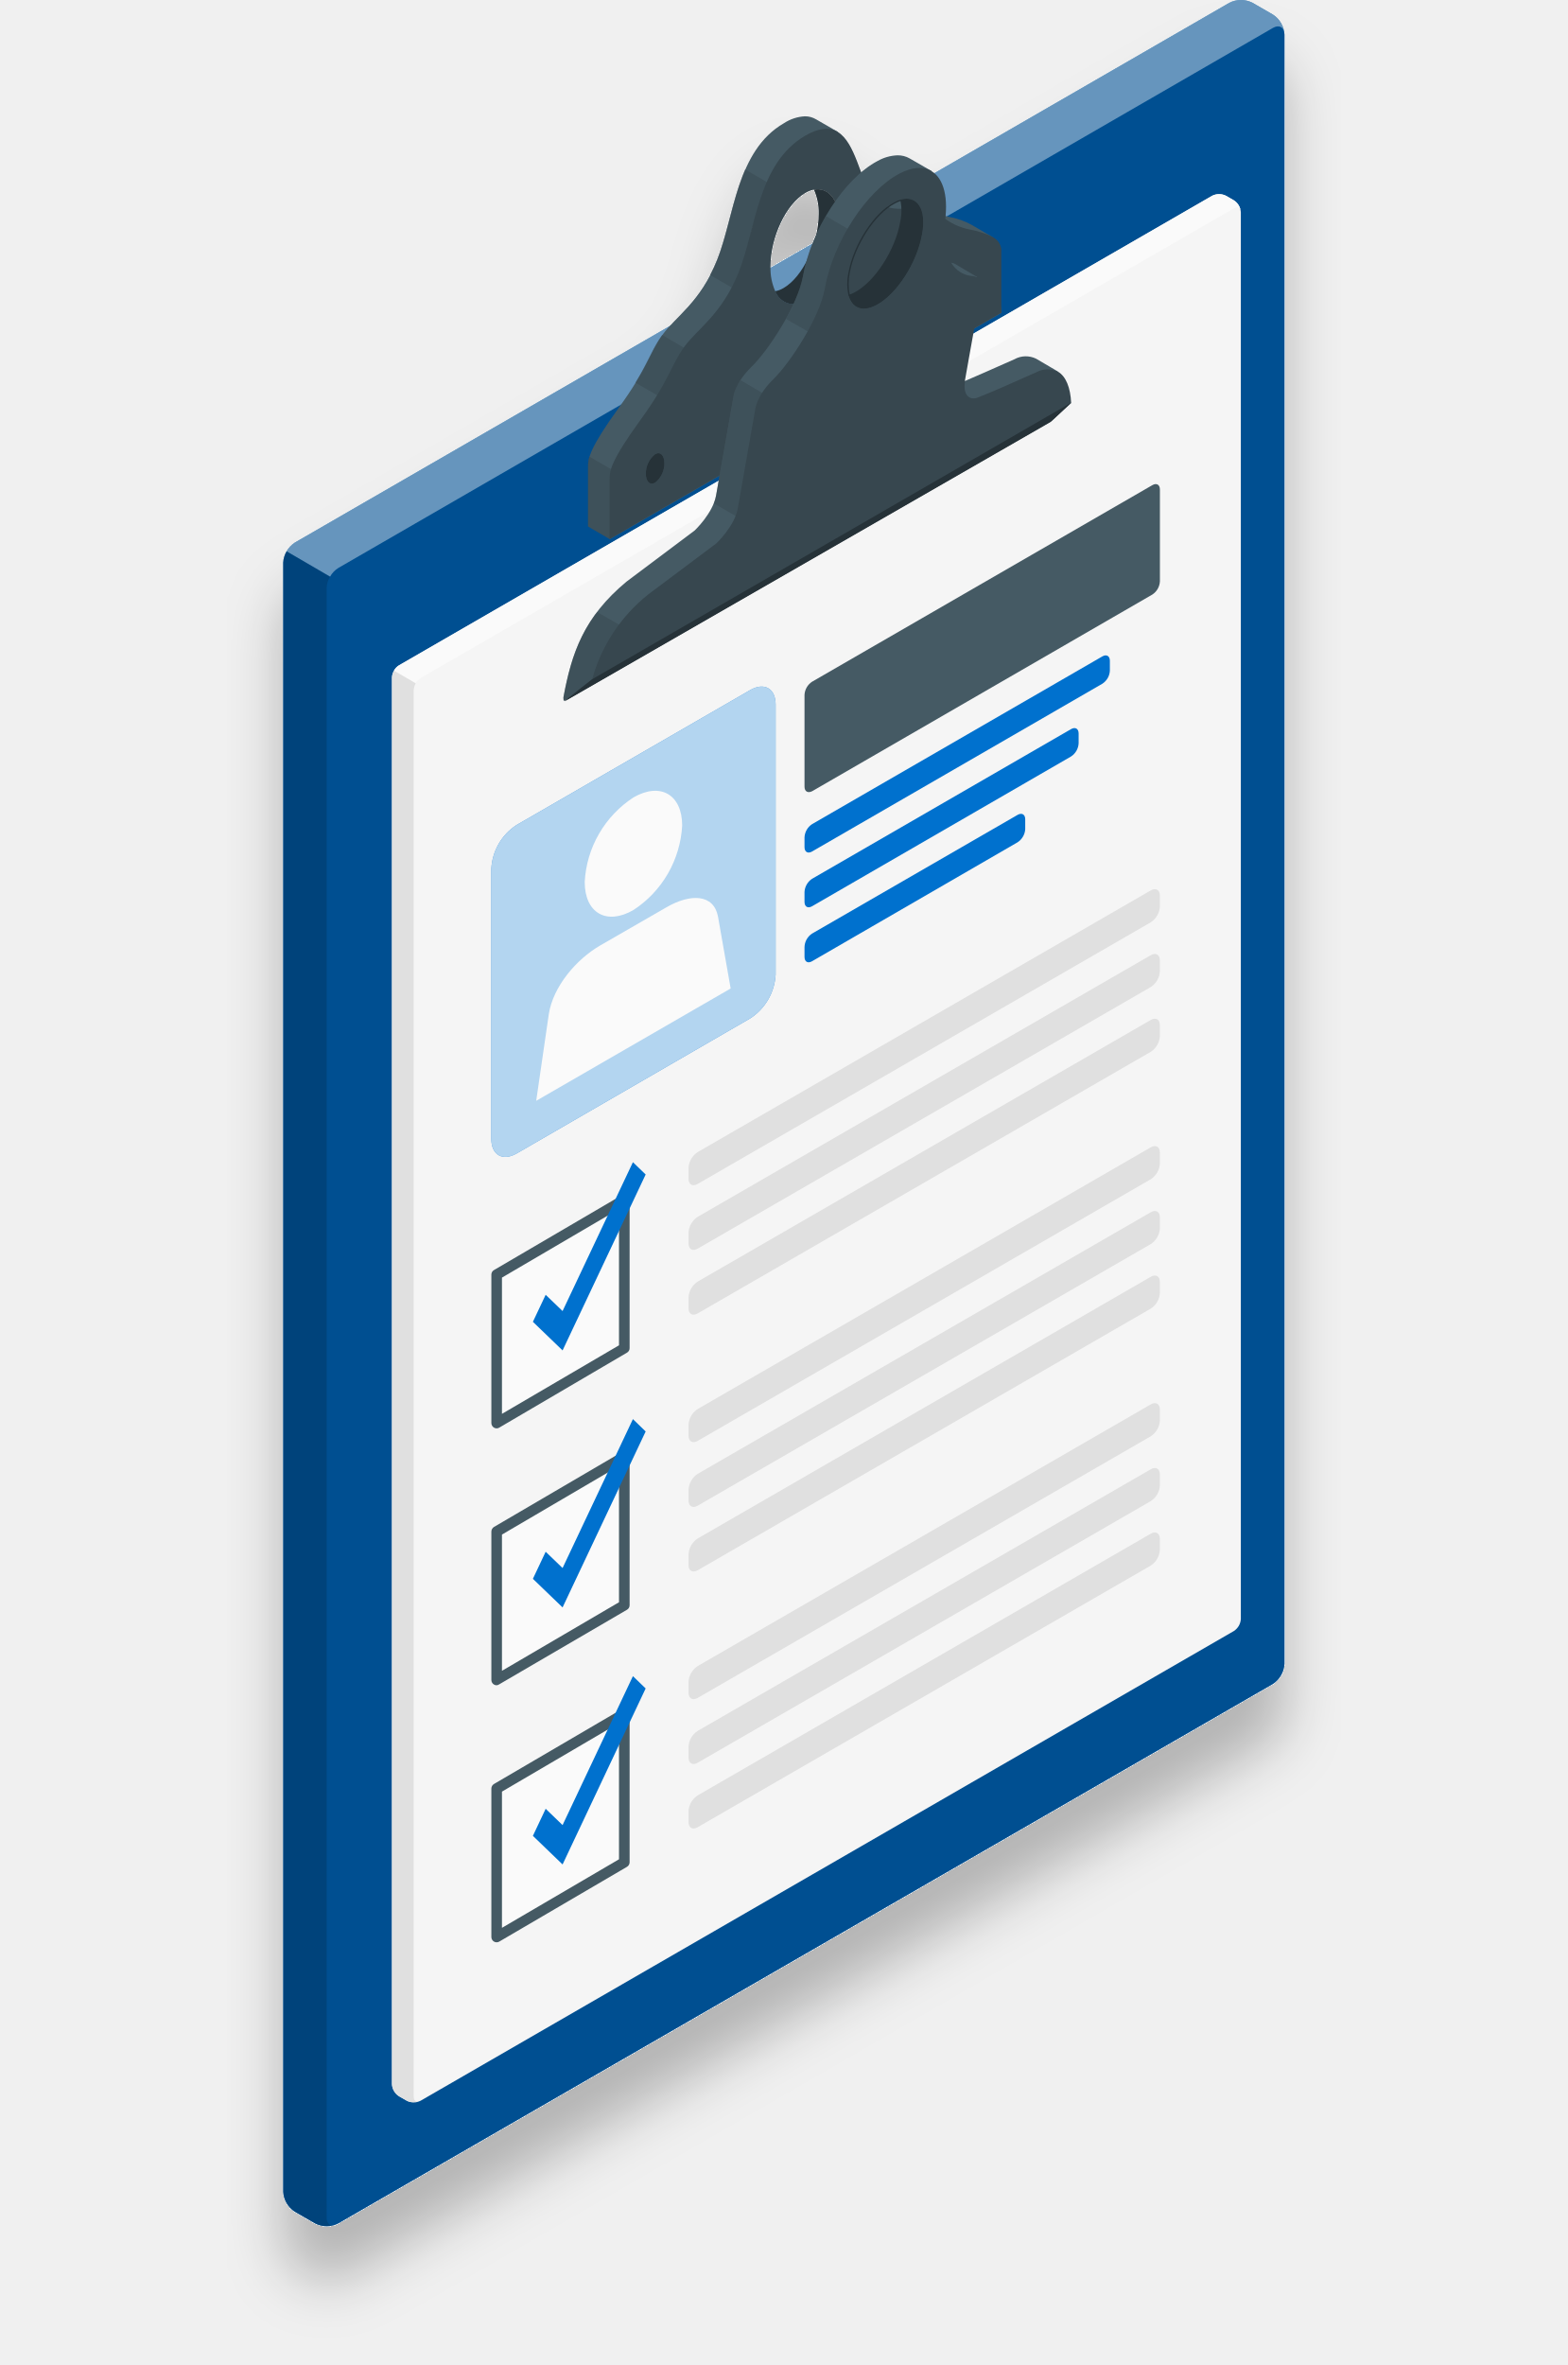
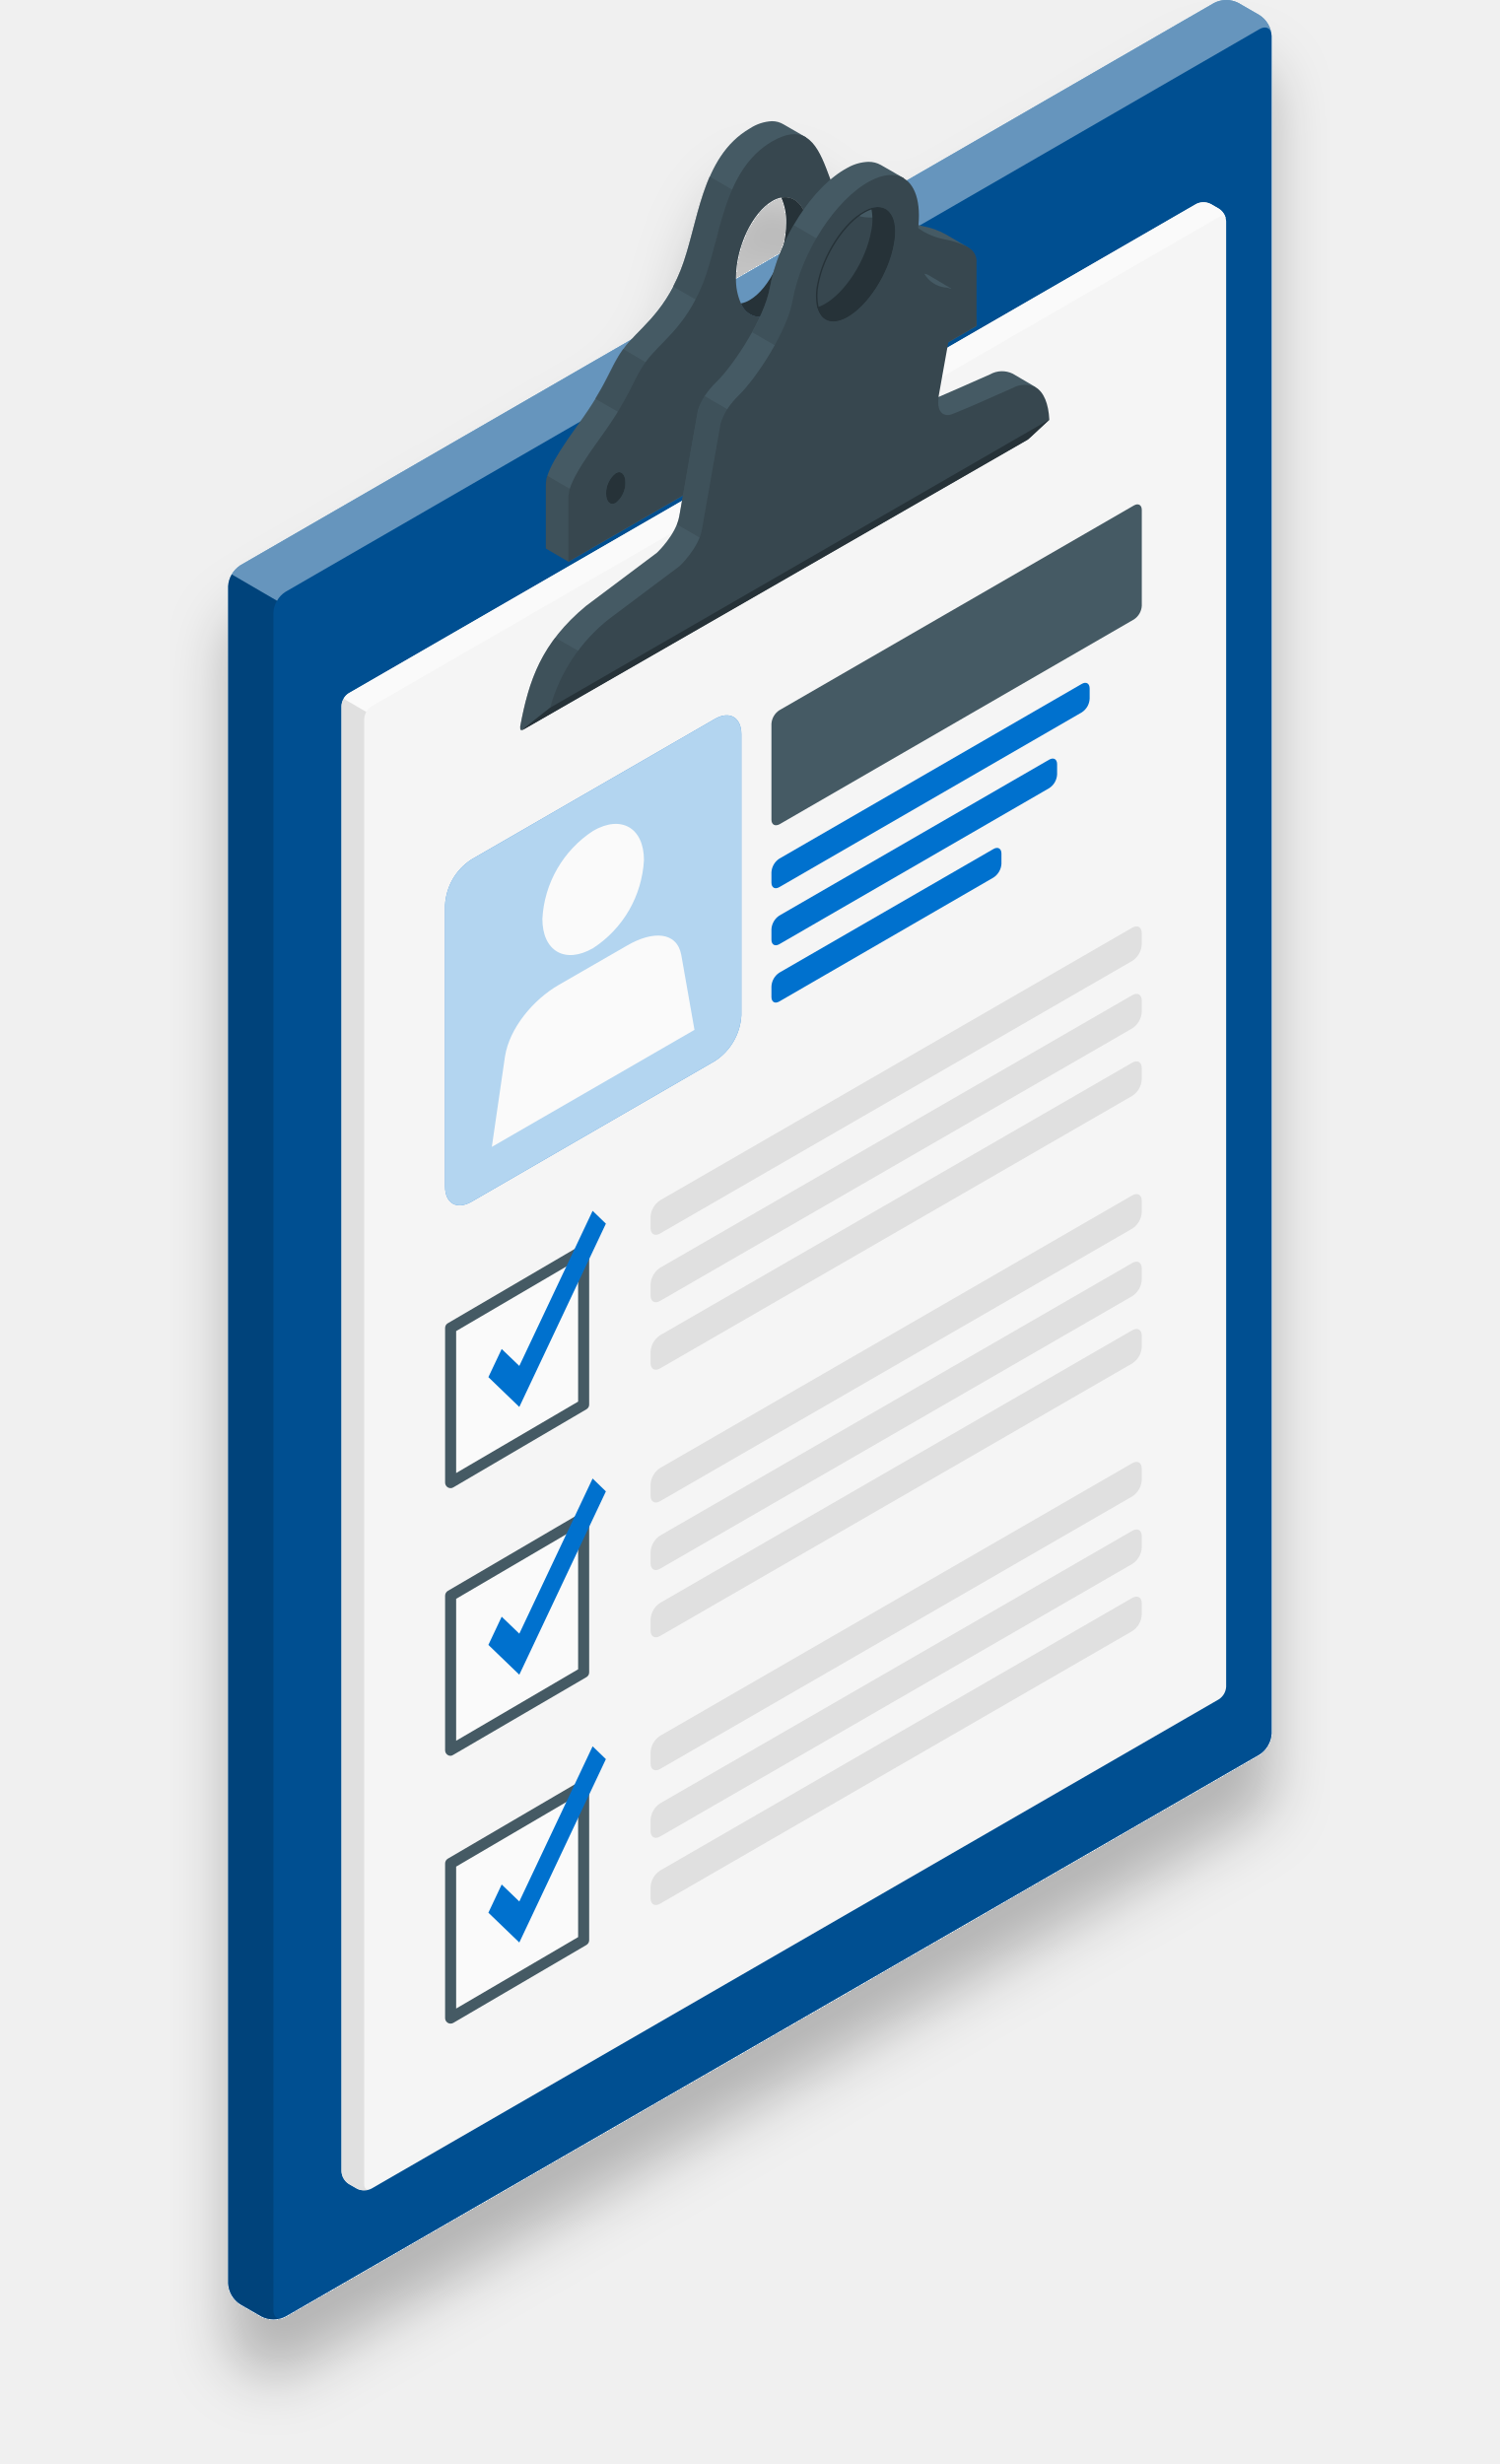
- <svg xmlns="http://www.w3.org/2000/svg" width="61" height="92" viewBox="0 0 40 85" fill="none">
+ <svg xmlns="http://www.w3.org/2000/svg" width="56" height="92" viewBox="0 0 40 85" fill="none">
  <g filter="url(#filter0_d_900_25761)">
    <path d="M3.147 79.913L2.417 79.492C2.296 79.413 2.195 79.308 2.122 79.183C2.05 79.058 2.008 78.918 2 78.773V20.221C2.009 20.077 2.051 19.937 2.124 19.813C2.196 19.688 2.297 19.582 2.417 19.503L36.017 0.101C36.146 0.035 36.289 0 36.434 0C36.579 0 36.722 0.035 36.851 0.101L37.583 0.523C37.705 0.601 37.806 0.708 37.879 0.834C37.952 0.959 37.993 1.1 38 1.245V59.802C37.992 59.947 37.95 60.088 37.877 60.213C37.805 60.339 37.704 60.446 37.583 60.525L3.981 79.913C3.852 79.98 3.709 80.014 3.564 80.014C3.419 80.014 3.276 79.98 3.147 79.913Z" fill="#0071CE" />
    <path opacity="0.3" d="M3.147 79.913L2.417 79.492C2.296 79.413 2.195 79.308 2.122 79.183C2.05 79.058 2.008 78.918 2 78.773V20.221C2.009 20.077 2.051 19.937 2.124 19.813C2.196 19.688 2.297 19.582 2.417 19.503L36.017 0.101C36.146 0.035 36.289 0 36.434 0C36.579 0 36.722 0.035 36.851 0.101L37.583 0.523C37.705 0.601 37.806 0.708 37.879 0.834C37.952 0.959 37.993 1.1 38 1.245V59.802C37.992 59.947 37.95 60.088 37.877 60.213C37.805 60.339 37.704 60.446 37.583 60.525L3.981 79.913C3.852 79.98 3.709 80.014 3.564 80.014C3.419 80.014 3.276 79.98 3.147 79.913Z" fill="black" />
    <path opacity="0.4" d="M37.993 1.177C37.966 0.963 37.791 0.883 37.583 1.004L3.981 20.415C3.859 20.492 3.757 20.598 3.687 20.725L2.121 19.813C2.192 19.687 2.293 19.581 2.415 19.503L36.015 0.101C36.144 0.035 36.287 0 36.432 0C36.577 0 36.72 0.035 36.849 0.101L37.583 0.523C37.695 0.596 37.789 0.692 37.86 0.805C37.931 0.918 37.976 1.045 37.993 1.177Z" fill="white" />
    <path opacity="0.15" d="M3.908 79.958H3.883L3.842 79.974H3.824C3.798 79.983 3.772 79.989 3.746 79.995C3.58 80.025 3.408 80.011 3.249 79.954C3.217 79.942 3.186 79.927 3.156 79.91L2.424 79.489C2.303 79.411 2.201 79.306 2.128 79.182C2.054 79.058 2.01 78.919 2 78.775V20.223C2.005 20.078 2.046 19.937 2.121 19.812L3.687 20.724C3.61 20.849 3.568 20.991 3.564 21.137V79.687C3.557 79.768 3.58 79.849 3.628 79.915C3.654 79.948 3.69 79.972 3.731 79.985C3.771 79.998 3.815 79.998 3.856 79.986C3.874 79.979 3.892 79.969 3.908 79.958Z" fill="black" />
    <path d="M27.505 8.52L27.443 8.484L26.759 8.085C26.507 7.945 26.234 7.848 25.95 7.797C25.832 7.772 25.722 7.74 25.629 7.711C25.525 7.675 25.423 7.633 25.323 7.585L25.376 7.522L24.591 7.066C24.527 7.028 24.457 7.001 24.384 6.984C24.09 6.913 23.648 7.084 23.208 7.034C23.048 7.018 22.893 6.967 22.754 6.885C22.616 6.803 22.497 6.692 22.405 6.56C22.139 6.199 21.977 5.568 21.74 5.046L21.945 4.74C21.924 4.727 21.902 4.714 21.879 4.704L21.161 4.289C21.039 4.217 20.901 4.179 20.759 4.18C20.491 4.194 20.232 4.279 20.007 4.426C18.286 5.42 18.229 7.779 17.609 9.329C16.989 10.88 16.111 11.367 15.635 12.038C15.158 12.708 15.124 13.198 14.066 14.657C13.009 16.116 12.965 16.481 12.965 16.747V18.92L13.747 19.376L27.829 11.244L27.505 8.52ZM14.593 16.895C14.408 17 14.258 16.859 14.258 16.576C14.256 16.441 14.285 16.307 14.343 16.185C14.401 16.063 14.487 15.956 14.593 15.872C14.775 15.765 14.924 15.908 14.924 16.193C14.926 16.328 14.897 16.461 14.84 16.583C14.783 16.705 14.698 16.812 14.593 16.895ZM20.778 10.797C20.689 10.863 20.586 10.906 20.478 10.924C20.369 10.943 20.258 10.936 20.152 10.903C20.047 10.871 19.951 10.815 19.871 10.739C19.791 10.664 19.73 10.57 19.692 10.467C19.148 10.572 18.742 10.045 18.742 9.14C18.742 8.071 19.305 6.883 19.998 6.482C20.087 6.418 20.19 6.375 20.298 6.357C20.406 6.339 20.517 6.346 20.622 6.378C20.727 6.411 20.823 6.467 20.903 6.543C20.983 6.618 21.044 6.712 21.081 6.815C21.628 6.706 22.031 7.232 22.031 8.142C22.031 9.209 21.473 10.399 20.778 10.797ZM25.453 10.613C25.271 10.72 25.123 10.576 25.123 10.296C25.12 10.161 25.149 10.027 25.206 9.905C25.263 9.783 25.348 9.676 25.453 9.592C25.64 9.487 25.788 9.63 25.788 9.913C25.791 10.048 25.762 10.181 25.704 10.303C25.645 10.424 25.56 10.53 25.453 10.613Z" fill="#455A64" />
    <path opacity="0.5" d="M14.52 17.285L13.006 16.41C12.971 16.519 12.954 16.633 12.956 16.747V18.92L13.738 19.376L14.52 18.92V17.285Z" fill="#37474F" />
    <path opacity="0.5" d="M16.087 14.576L16.869 12.768L15.626 12.039C15.259 12.543 15.154 12.951 14.664 13.753L16.087 14.576Z" fill="#37474F" />
    <path opacity="0.5" d="M19.213 10.959L19.316 10.432C18.97 10.287 18.739 9.819 18.739 9.14C18.743 8.242 19.083 7.377 19.692 6.717L18.607 6.09C18.151 7.143 17.973 8.385 17.597 9.329C17.523 9.517 17.438 9.702 17.344 9.881L19.213 10.959Z" fill="#37474F" />
    <path d="M27.505 8.52L27.443 8.484C27.212 8.379 26.97 8.303 26.72 8.256C26.31 8.182 25.928 7.996 25.617 7.718C25.539 7.646 25.454 7.583 25.364 7.529C25.299 7.49 25.228 7.461 25.154 7.444C24.68 7.33 23.816 7.846 23.196 7.043L23.175 7.018C22.742 6.435 22.585 5.131 21.935 4.739C21.914 4.725 21.892 4.712 21.869 4.702C21.602 4.577 21.254 4.599 20.777 4.873C19.058 5.867 18.999 8.229 18.379 9.779C17.759 11.329 16.881 11.817 16.405 12.487C15.928 13.157 15.897 13.647 14.837 15.106C13.777 16.565 13.738 16.93 13.738 17.197V19.369L27.819 11.238V9.068C27.83 8.955 27.805 8.842 27.749 8.744C27.692 8.646 27.607 8.568 27.505 8.52ZM15.372 17.347C15.19 17.452 15.04 17.311 15.04 17.028C15.037 16.893 15.066 16.759 15.124 16.636C15.182 16.514 15.267 16.406 15.372 16.321C15.557 16.216 15.703 16.36 15.703 16.643C15.706 16.778 15.678 16.912 15.62 17.034C15.563 17.156 15.478 17.263 15.372 17.347ZM20.777 10.798C20.689 10.863 20.586 10.906 20.477 10.925C20.369 10.943 20.257 10.936 20.152 10.904C20.047 10.872 19.951 10.816 19.871 10.74C19.791 10.664 19.73 10.571 19.692 10.467C19.57 10.191 19.512 9.891 19.521 9.59C19.521 8.523 20.084 7.335 20.777 6.934C20.871 6.878 20.974 6.838 21.081 6.815C21.628 6.706 22.031 7.232 22.031 8.142C22.031 9.209 21.473 10.399 20.777 10.798ZM26.237 11.069C26.05 11.176 25.902 11.033 25.902 10.752C25.899 10.617 25.928 10.483 25.986 10.361C26.045 10.238 26.13 10.131 26.237 10.048C26.419 9.943 26.568 10.084 26.568 10.369C26.57 10.503 26.541 10.636 26.484 10.758C26.427 10.879 26.342 10.986 26.237 11.069Z" fill="#37474F" />
    <path d="M22.031 8.142C22.031 9.209 21.473 10.399 20.777 10.798C20.689 10.863 20.586 10.906 20.477 10.924C20.369 10.943 20.258 10.936 20.152 10.904C20.047 10.871 19.951 10.815 19.871 10.74C19.791 10.664 19.73 10.57 19.692 10.467C19.8 10.446 19.904 10.406 19.998 10.348C20.682 9.947 21.252 8.753 21.252 7.69C21.261 7.39 21.203 7.09 21.081 6.815C21.628 6.706 22.031 7.232 22.031 8.142Z" fill="#263238" />
    <path d="M15.373 17.348C15.19 17.453 15.04 17.311 15.04 17.029C15.037 16.894 15.066 16.76 15.124 16.638C15.182 16.515 15.267 16.408 15.373 16.324C15.557 16.217 15.705 16.363 15.705 16.643C15.708 16.779 15.679 16.912 15.621 17.035C15.564 17.157 15.479 17.264 15.373 17.348Z" fill="#263238" />
    <path d="M26.235 11.07C26.052 11.175 25.902 11.034 25.902 10.751C25.9 10.616 25.928 10.482 25.986 10.36C26.044 10.238 26.129 10.131 26.235 10.047C26.419 9.94 26.568 10.086 26.568 10.368C26.57 10.503 26.541 10.637 26.483 10.758C26.426 10.88 26.341 10.987 26.235 11.07Z" fill="#263238" />
    <path d="M6.162 23.917L35.399 7.036C35.476 6.997 35.562 6.977 35.648 6.977C35.735 6.977 35.821 6.997 35.898 7.036L36.181 7.2C36.253 7.248 36.314 7.312 36.358 7.387C36.401 7.462 36.426 7.547 36.431 7.634V58.187C36.426 58.273 36.401 58.358 36.358 58.433C36.314 58.508 36.253 58.572 36.181 58.62L6.944 75.501C6.867 75.54 6.781 75.56 6.695 75.56C6.608 75.56 6.522 75.54 6.445 75.501L6.162 75.339C6.089 75.291 6.029 75.228 5.985 75.152C5.941 75.077 5.916 74.992 5.912 74.906V24.352C5.916 24.265 5.941 24.18 5.985 24.105C6.028 24.029 6.089 23.965 6.162 23.917Z" fill="#F5F5F5" />
    <path d="M36.424 7.558C36.392 7.455 36.297 7.423 36.183 7.487L6.944 24.368C6.871 24.415 6.81 24.479 6.766 24.555L5.984 24.099C6.026 24.022 6.088 23.958 6.162 23.912L35.398 7.038C35.475 6.998 35.561 6.977 35.648 6.977C35.735 6.977 35.821 6.998 35.898 7.038L36.18 7.2C36.243 7.24 36.297 7.292 36.339 7.354C36.381 7.415 36.41 7.485 36.424 7.558Z" fill="#FAFAFA" />
    <path d="M6.885 75.527C6.855 75.538 6.823 75.547 6.792 75.552H6.744C6.694 75.558 6.643 75.558 6.593 75.552C6.561 75.547 6.53 75.538 6.5 75.527L6.443 75.5L6.162 75.338C6.089 75.291 6.029 75.227 5.985 75.151C5.941 75.076 5.916 74.992 5.912 74.905V24.352C5.914 24.265 5.939 24.18 5.985 24.105L6.766 24.561C6.723 24.637 6.698 24.722 6.694 24.81V75.354C6.694 75.493 6.776 75.559 6.885 75.527Z" fill="#E0E0E0" />
    <path d="M29.846 13.347L29.069 12.891C28.946 12.831 28.811 12.803 28.675 12.806C28.539 12.81 28.406 12.847 28.287 12.914C27.375 13.315 26.983 13.495 26.513 13.693L26.176 13.83C25.991 13.903 25.624 13.83 25.738 13.198L26.946 9.945H26.928L26.162 9.489C26.124 9.467 26.081 9.452 26.037 9.446C26.008 9.444 25.979 9.444 25.95 9.446C25.456 9.446 25.317 6.255 25.312 6.147L25.278 6.127L24.521 5.692C24.389 5.617 24.239 5.58 24.088 5.582C23.836 5.592 23.591 5.661 23.372 5.785C22.177 6.412 20.983 8.261 20.689 9.927C20.504 10.973 19.451 12.588 18.842 13.18C18.234 13.773 18.19 14.258 18.19 14.258L17.716 16.946L17.566 17.803C17.454 18.446 16.795 19.066 16.795 19.066L14.345 20.904C12.808 22.18 12.375 23.466 12.079 25.059V25.071C12.079 25.128 12.079 25.166 12.104 25.18C12.108 25.183 12.113 25.184 12.117 25.184C12.122 25.184 12.127 25.183 12.131 25.18L12.446 25.002L29.315 15.271C29.394 15.218 29.45 15.136 29.47 15.043C29.566 14.461 29.846 13.372 29.846 13.372V13.347ZM24.968 8.423C24.788 9.444 24.056 10.584 23.32 10.967C22.816 11.229 22.446 11.067 22.323 10.602C22.233 10.638 22.135 10.65 22.038 10.637C21.942 10.625 21.85 10.589 21.772 10.531C21.544 10.347 23.686 6.656 23.86 6.738C23.944 6.782 24.017 6.844 24.073 6.92C24.129 6.996 24.167 7.085 24.183 7.178C24.788 6.996 25.141 7.506 24.968 8.423Z" fill="#455A64" />
    <path opacity="0.5" d="M14.52 22.705L13.287 21.996C12.573 22.935 12.286 23.922 12.074 25.067V25.078C12.074 25.135 12.074 25.174 12.099 25.188C12.103 25.19 12.108 25.192 12.113 25.192C12.118 25.192 12.123 25.19 12.127 25.188L13.095 24.419L14.52 22.705Z" fill="#37474F" />
    <path opacity="0.5" d="M17.484 18.092L19.217 19.093L19.999 14.572L18.437 13.66C18.311 13.839 18.227 14.044 18.191 14.26L17.717 16.947L17.566 17.805C17.549 17.903 17.521 17.999 17.484 18.092Z" fill="#37474F" />
    <path opacity="0.5" d="M21.512 7.766C21.115 8.434 20.837 9.166 20.689 9.929C20.566 10.468 20.36 10.985 20.078 11.461L21.564 12.318L22.303 10.613C22.215 10.645 22.121 10.655 22.028 10.642C21.935 10.629 21.848 10.593 21.772 10.538C21.649 10.442 22.159 9.421 22.706 8.461L21.512 7.766Z" fill="#37474F" />
    <path d="M29.857 13.358H29.846C29.724 13.3 29.589 13.271 29.454 13.276C29.319 13.28 29.187 13.317 29.069 13.383C27.954 13.873 27.616 14.035 26.955 14.295C26.777 14.368 26.422 14.309 26.513 13.707C26.512 13.693 26.512 13.679 26.513 13.666L26.666 12.806L27.087 10.465C27.087 10.465 27.183 10.098 26.939 9.959H26.921C26.86 9.93 26.794 9.916 26.727 9.916C26.584 9.898 26.447 9.847 26.326 9.768C26.205 9.689 26.104 9.584 26.03 9.46C25.899 9.265 25.809 9.046 25.764 8.816C25.719 8.586 25.72 8.349 25.768 8.119C25.943 7.116 25.749 6.414 25.312 6.152L25.277 6.129C24.99 5.979 24.605 6.004 24.154 6.241C22.966 6.863 21.765 8.714 21.473 10.374C21.286 11.422 20.233 13.034 19.624 13.629C19.015 14.224 18.972 14.714 18.972 14.714L18.498 17.404L18.347 18.264C18.236 18.907 17.577 19.527 17.577 19.527L15.126 21.364C14.147 22.142 13.441 23.211 13.109 24.416C13.109 24.416 12.197 25.13 12.131 25.187L12.445 25.009L29.367 15.282C29.367 15.282 29.561 15.175 29.595 15.147C29.629 15.12 30.331 14.486 30.331 14.486C30.304 13.923 30.142 13.529 29.857 13.358ZM24.968 8.422C24.787 9.444 24.056 10.584 23.319 10.967C22.816 11.229 22.446 11.067 22.323 10.602C22.269 10.341 22.269 10.072 22.323 9.811C22.506 8.79 23.235 7.65 23.976 7.269C24.043 7.232 24.113 7.202 24.186 7.178C24.787 6.995 25.141 7.506 24.968 8.422Z" fill="#37474F" />
    <path d="M24.968 8.422C24.788 9.443 24.056 10.583 23.32 10.966C22.816 11.228 22.447 11.066 22.324 10.601C22.398 10.578 22.47 10.549 22.538 10.512C23.27 10.129 24.008 8.99 24.186 7.968C24.243 7.708 24.243 7.438 24.186 7.177C24.788 6.995 25.141 7.506 24.968 8.422Z" fill="#263238" />
    <path d="M24.264 7.222C24.332 7.218 24.4 7.232 24.461 7.262C24.523 7.292 24.576 7.337 24.615 7.393C24.92 7.824 24.628 8.923 24.503 9.274C24.328 9.764 23.195 10.911 22.88 10.911C22.777 10.893 22.679 10.855 22.591 10.799C22.503 10.743 22.428 10.669 22.369 10.582C22.318 10.33 22.318 10.07 22.369 9.819C22.547 8.811 23.281 7.687 23.995 7.311C24.059 7.276 24.126 7.247 24.195 7.224H24.264M24.264 7.176H24.184C24.111 7.2 24.041 7.231 23.974 7.268C23.24 7.648 22.504 8.788 22.322 9.809C22.267 10.07 22.267 10.34 22.322 10.6C22.384 10.695 22.466 10.775 22.561 10.836C22.657 10.898 22.764 10.938 22.875 10.956C23.215 10.956 24.357 9.8 24.54 9.287C24.722 8.774 25.116 7.172 24.255 7.172L24.264 7.176Z" fill="#263238" />
    <path d="M12.134 25.2L29.37 15.293L29.598 15.161C29.641 15.135 30.323 14.477 30.323 14.477L13.1 24.418C13.1 24.418 12.065 25.225 12.134 25.2Z" fill="#263238" />
    <path d="M9.673 64.281L14.264 61.594L14.262 66.93L9.673 69.618V64.281Z" fill="#FAFAFA" />
    <path d="M9.867 64.392V69.288L14.075 66.824V61.925L9.867 64.392ZM9.676 69.808C9.643 69.809 9.61 69.8 9.582 69.783C9.553 69.767 9.529 69.743 9.512 69.714C9.495 69.685 9.486 69.652 9.486 69.619V64.282C9.486 64.249 9.495 64.217 9.511 64.188C9.528 64.159 9.551 64.135 9.58 64.118L14.171 61.431C14.2 61.414 14.232 61.406 14.266 61.406C14.299 61.407 14.331 61.415 14.36 61.432C14.389 61.448 14.413 61.472 14.43 61.501C14.446 61.529 14.455 61.562 14.456 61.595V66.931C14.456 66.965 14.447 66.998 14.43 67.026C14.413 67.055 14.389 67.079 14.36 67.096L9.769 69.783C9.74 69.799 9.707 69.808 9.673 69.808H9.676Z" fill="#455A64" />
    <path d="M16.574 60.448V60.833C16.574 61.043 16.722 61.13 16.902 61.025L33.192 51.621C33.288 51.559 33.368 51.475 33.425 51.376C33.482 51.277 33.515 51.166 33.52 51.051V50.664C33.52 50.454 33.375 50.37 33.192 50.475L16.902 59.88C16.807 59.943 16.727 60.027 16.67 60.125C16.613 60.224 16.58 60.334 16.574 60.448Z" fill="#E0E0E0" />
    <path d="M16.574 62.78V63.165C16.574 63.375 16.722 63.459 16.902 63.355L33.192 53.951C33.288 53.889 33.368 53.806 33.425 53.707C33.482 53.608 33.515 53.497 33.52 53.383V52.996C33.52 52.786 33.375 52.702 33.192 52.807L16.902 62.21C16.807 62.273 16.727 62.357 16.67 62.456C16.613 62.555 16.58 62.666 16.574 62.78Z" fill="#E0E0E0" />
    <path d="M16.574 65.097V65.483C16.574 65.692 16.722 65.777 16.902 65.672L33.192 56.268C33.288 56.206 33.367 56.122 33.424 56.024C33.481 55.925 33.514 55.815 33.52 55.701V55.313C33.52 55.103 33.375 55.019 33.192 55.122L16.902 64.528C16.807 64.59 16.727 64.674 16.67 64.773C16.613 64.872 16.58 64.983 16.574 65.097Z" fill="#E0E0E0" />
    <path d="M12.046 67.01L10.979 65.982L11.438 65.009L12.046 65.595L14.575 60.242L15.033 60.684L12.046 67.01Z" fill="#0071CE" />
    <path d="M9.673 55.043L14.264 52.355L14.262 57.692L9.673 60.38V55.043Z" fill="#FAFAFA" />
    <path d="M9.867 55.154V60.05L14.075 57.586V52.687L9.867 55.154ZM9.676 60.57C9.643 60.571 9.61 60.562 9.582 60.545C9.553 60.529 9.529 60.505 9.512 60.476C9.495 60.447 9.486 60.414 9.486 60.381V55.044C9.487 55.011 9.495 54.979 9.512 54.95C9.528 54.921 9.552 54.897 9.58 54.88L14.171 52.192C14.2 52.176 14.232 52.168 14.266 52.168C14.299 52.168 14.331 52.177 14.36 52.194C14.389 52.21 14.413 52.234 14.43 52.262C14.446 52.291 14.455 52.323 14.456 52.356V57.693C14.456 57.727 14.447 57.759 14.43 57.788C14.413 57.817 14.389 57.841 14.36 57.857L9.769 60.536C9.741 60.556 9.708 60.568 9.673 60.57H9.676Z" fill="#455A64" />
    <path d="M16.574 51.21V51.597C16.574 51.805 16.722 51.892 16.902 51.787L33.192 42.383C33.288 42.321 33.368 42.237 33.425 42.138C33.482 42.038 33.515 41.927 33.52 41.813V41.426C33.52 41.216 33.375 41.132 33.192 41.236L16.902 50.642C16.807 50.705 16.727 50.788 16.67 50.887C16.613 50.986 16.58 51.096 16.574 51.21Z" fill="#E0E0E0" />
    <path d="M16.574 53.544V53.927C16.574 54.137 16.722 54.221 16.902 54.116L33.192 44.713C33.288 44.651 33.368 44.567 33.425 44.469C33.482 44.37 33.515 44.259 33.52 44.145V43.758C33.52 43.548 33.375 43.464 33.192 43.569L16.902 52.972C16.806 53.035 16.727 53.12 16.67 53.219C16.613 53.318 16.58 53.43 16.574 53.544Z" fill="#E0E0E0" />
    <path d="M16.574 55.862V56.248C16.574 56.457 16.722 56.541 16.902 56.437L33.192 47.033C33.288 46.971 33.368 46.888 33.425 46.789C33.482 46.69 33.515 46.579 33.52 46.465V46.078C33.52 45.868 33.375 45.784 33.192 45.889L16.902 55.295C16.807 55.357 16.728 55.441 16.671 55.54C16.614 55.638 16.581 55.749 16.574 55.862Z" fill="#E0E0E0" />
    <path d="M12.046 57.772L10.979 56.744L11.438 55.771L12.046 56.356L14.575 51.004L15.033 51.448L12.046 57.772Z" fill="#0071CE" />
    <path d="M9.673 45.809L14.264 43.121L14.262 48.458L9.673 51.145V45.809Z" fill="#FAFAFA" />
    <path d="M9.867 45.918V50.815L14.075 48.351V43.452L9.867 45.918ZM9.676 51.337C9.643 51.336 9.611 51.328 9.582 51.312C9.553 51.295 9.529 51.271 9.512 51.242C9.495 51.212 9.486 51.179 9.486 51.145V45.809C9.486 45.776 9.495 45.744 9.511 45.715C9.528 45.687 9.551 45.663 9.58 45.647L14.171 42.959C14.2 42.943 14.232 42.934 14.266 42.934C14.299 42.934 14.332 42.943 14.36 42.959C14.389 42.976 14.413 43 14.43 43.029C14.447 43.057 14.456 43.09 14.456 43.123V48.456C14.456 48.489 14.447 48.521 14.43 48.549C14.413 48.578 14.389 48.601 14.36 48.617L9.769 51.31C9.74 51.328 9.707 51.337 9.673 51.337H9.676Z" fill="#455A64" />
    <path d="M16.574 41.975V42.363C16.574 42.572 16.722 42.657 16.902 42.552L33.192 33.148C33.288 33.086 33.368 33.002 33.425 32.903C33.482 32.804 33.515 32.693 33.52 32.578V32.191C33.52 31.983 33.375 31.897 33.192 32.002L16.902 41.407C16.807 41.47 16.727 41.554 16.671 41.652C16.613 41.751 16.58 41.861 16.574 41.975Z" fill="#E0E0E0" />
    <path d="M16.574 44.304V44.689C16.574 44.899 16.722 44.983 16.902 44.878L33.192 35.475C33.288 35.413 33.368 35.329 33.425 35.23C33.482 35.132 33.515 35.021 33.52 34.907V34.519C33.52 34.31 33.375 34.225 33.192 34.33L16.902 43.734C16.807 43.797 16.727 43.881 16.67 43.98C16.613 44.079 16.58 44.19 16.574 44.304Z" fill="#E0E0E0" />
    <path d="M16.574 46.632V47.017C16.574 47.227 16.722 47.311 16.902 47.206L33.192 37.803C33.288 37.741 33.368 37.657 33.425 37.558C33.482 37.46 33.515 37.349 33.52 37.235V36.847C33.52 36.638 33.375 36.553 33.192 36.658L16.902 46.062C16.807 46.125 16.727 46.209 16.67 46.308C16.613 46.407 16.58 46.518 16.574 46.632Z" fill="#E0E0E0" />
    <path d="M12.046 48.535L10.979 47.507L11.438 46.536L12.046 47.12L14.575 41.77L15.033 42.212L12.046 48.535Z" fill="#0071CE" />
    <path d="M9.484 31.221V40.933C9.484 41.512 9.892 41.747 10.396 41.457L18.794 36.601C19.059 36.43 19.28 36.197 19.438 35.924C19.597 35.651 19.688 35.344 19.706 35.029V25.324C19.706 24.745 19.3 24.51 18.794 24.8L10.391 29.651C10.127 29.823 9.907 30.055 9.749 30.328C9.592 30.6 9.501 30.907 9.484 31.221Z" fill="#0071CE" />
    <path opacity="0.7" d="M9.484 31.221V40.933C9.484 41.512 9.892 41.747 10.396 41.457L18.794 36.601C19.059 36.43 19.28 36.197 19.438 35.924C19.597 35.651 19.688 35.344 19.706 35.029V25.324C19.706 24.745 19.3 24.51 18.794 24.8L10.391 29.651C10.127 29.823 9.907 30.055 9.749 30.328C9.592 30.6 9.501 30.907 9.484 31.221Z" fill="white" />
    <path d="M14.593 28.661C15.561 28.102 16.346 28.556 16.346 29.673C16.312 30.281 16.136 30.872 15.832 31.4C15.527 31.927 15.103 32.375 14.593 32.707C13.626 33.266 12.842 32.814 12.842 31.697C12.874 31.089 13.05 30.497 13.354 29.97C13.659 29.442 14.083 28.994 14.593 28.661Z" fill="#FAFAFA" />
    <path d="M17.633 32.939C17.478 32.13 16.649 32.107 15.78 32.609L13.405 33.977C12.536 34.478 11.706 35.458 11.551 36.448L11.098 39.564L18.089 35.527L17.633 32.939Z" fill="#FAFAFA" />
    <path d="M20.744 28.273V24.974C20.749 24.88 20.776 24.788 20.823 24.706C20.87 24.624 20.936 24.554 21.015 24.502L33.25 17.436C33.4 17.349 33.521 17.419 33.521 17.593V20.896C33.516 20.99 33.489 21.082 33.442 21.164C33.395 21.246 33.329 21.316 33.25 21.368L21.022 28.435C20.864 28.517 20.744 28.446 20.744 28.273Z" fill="#455A64" />
    <path d="M21.015 29.621L31.451 23.592C31.602 23.505 31.722 23.576 31.722 23.749V24.102C31.718 24.197 31.691 24.289 31.644 24.371C31.596 24.453 31.53 24.523 31.451 24.574L21.015 30.604C20.864 30.691 20.744 30.62 20.744 30.447V30.093C20.749 29.999 20.776 29.907 20.823 29.825C20.87 29.743 20.936 29.673 21.015 29.621Z" fill="#0071CE" />
    <path d="M21.015 31.585L30.327 26.205C30.478 26.118 30.599 26.189 30.599 26.362V26.716C30.594 26.81 30.567 26.902 30.52 26.984C30.473 27.066 30.407 27.136 30.327 27.188L21.015 32.572C20.864 32.659 20.744 32.588 20.744 32.415V32.059C20.748 31.964 20.776 31.872 20.823 31.79C20.87 31.707 20.936 31.637 21.015 31.585Z" fill="#0071CE" />
    <path d="M21.015 33.554L28.405 29.287C28.556 29.2 28.679 29.271 28.679 29.444V29.8C28.674 29.895 28.646 29.986 28.598 30.068C28.551 30.15 28.485 30.22 28.405 30.272L21.015 34.548C20.864 34.635 20.744 34.567 20.744 34.391V34.038C20.747 33.941 20.773 33.847 20.82 33.763C20.868 33.679 20.934 33.607 21.015 33.554Z" fill="#0071CE" />
  </g>
  <defs>
    <filter id="filter0_d_900_25761" x="0" y="0" width="40" height="84.016" filterUnits="userSpaceOnUse" color-interpolation-filters="sRGB">
      <feFlood flood-opacity="0" result="BackgroundImageFix" />
      <feColorMatrix in="SourceAlpha" type="matrix" values="0 0 0 0 0 0 0 0 0 0 0 0 0 0 0 0 0 0 127 0" result="hardAlpha" />
      <feOffset dy="2" />
      <feGaussianBlur stdDeviation="1" />
      <feComposite in2="hardAlpha" operator="out" />
      <feColorMatrix type="matrix" values="0 0 0 0 0 0 0 0 0 0 0 0 0 0 0 0 0 0 0.25 0" />
      <feBlend mode="normal" in2="BackgroundImageFix" result="effect1_dropShadow_900_25761" />
      <feBlend mode="normal" in="SourceGraphic" in2="effect1_dropShadow_900_25761" result="shape" />
    </filter>
  </defs>
</svg>
